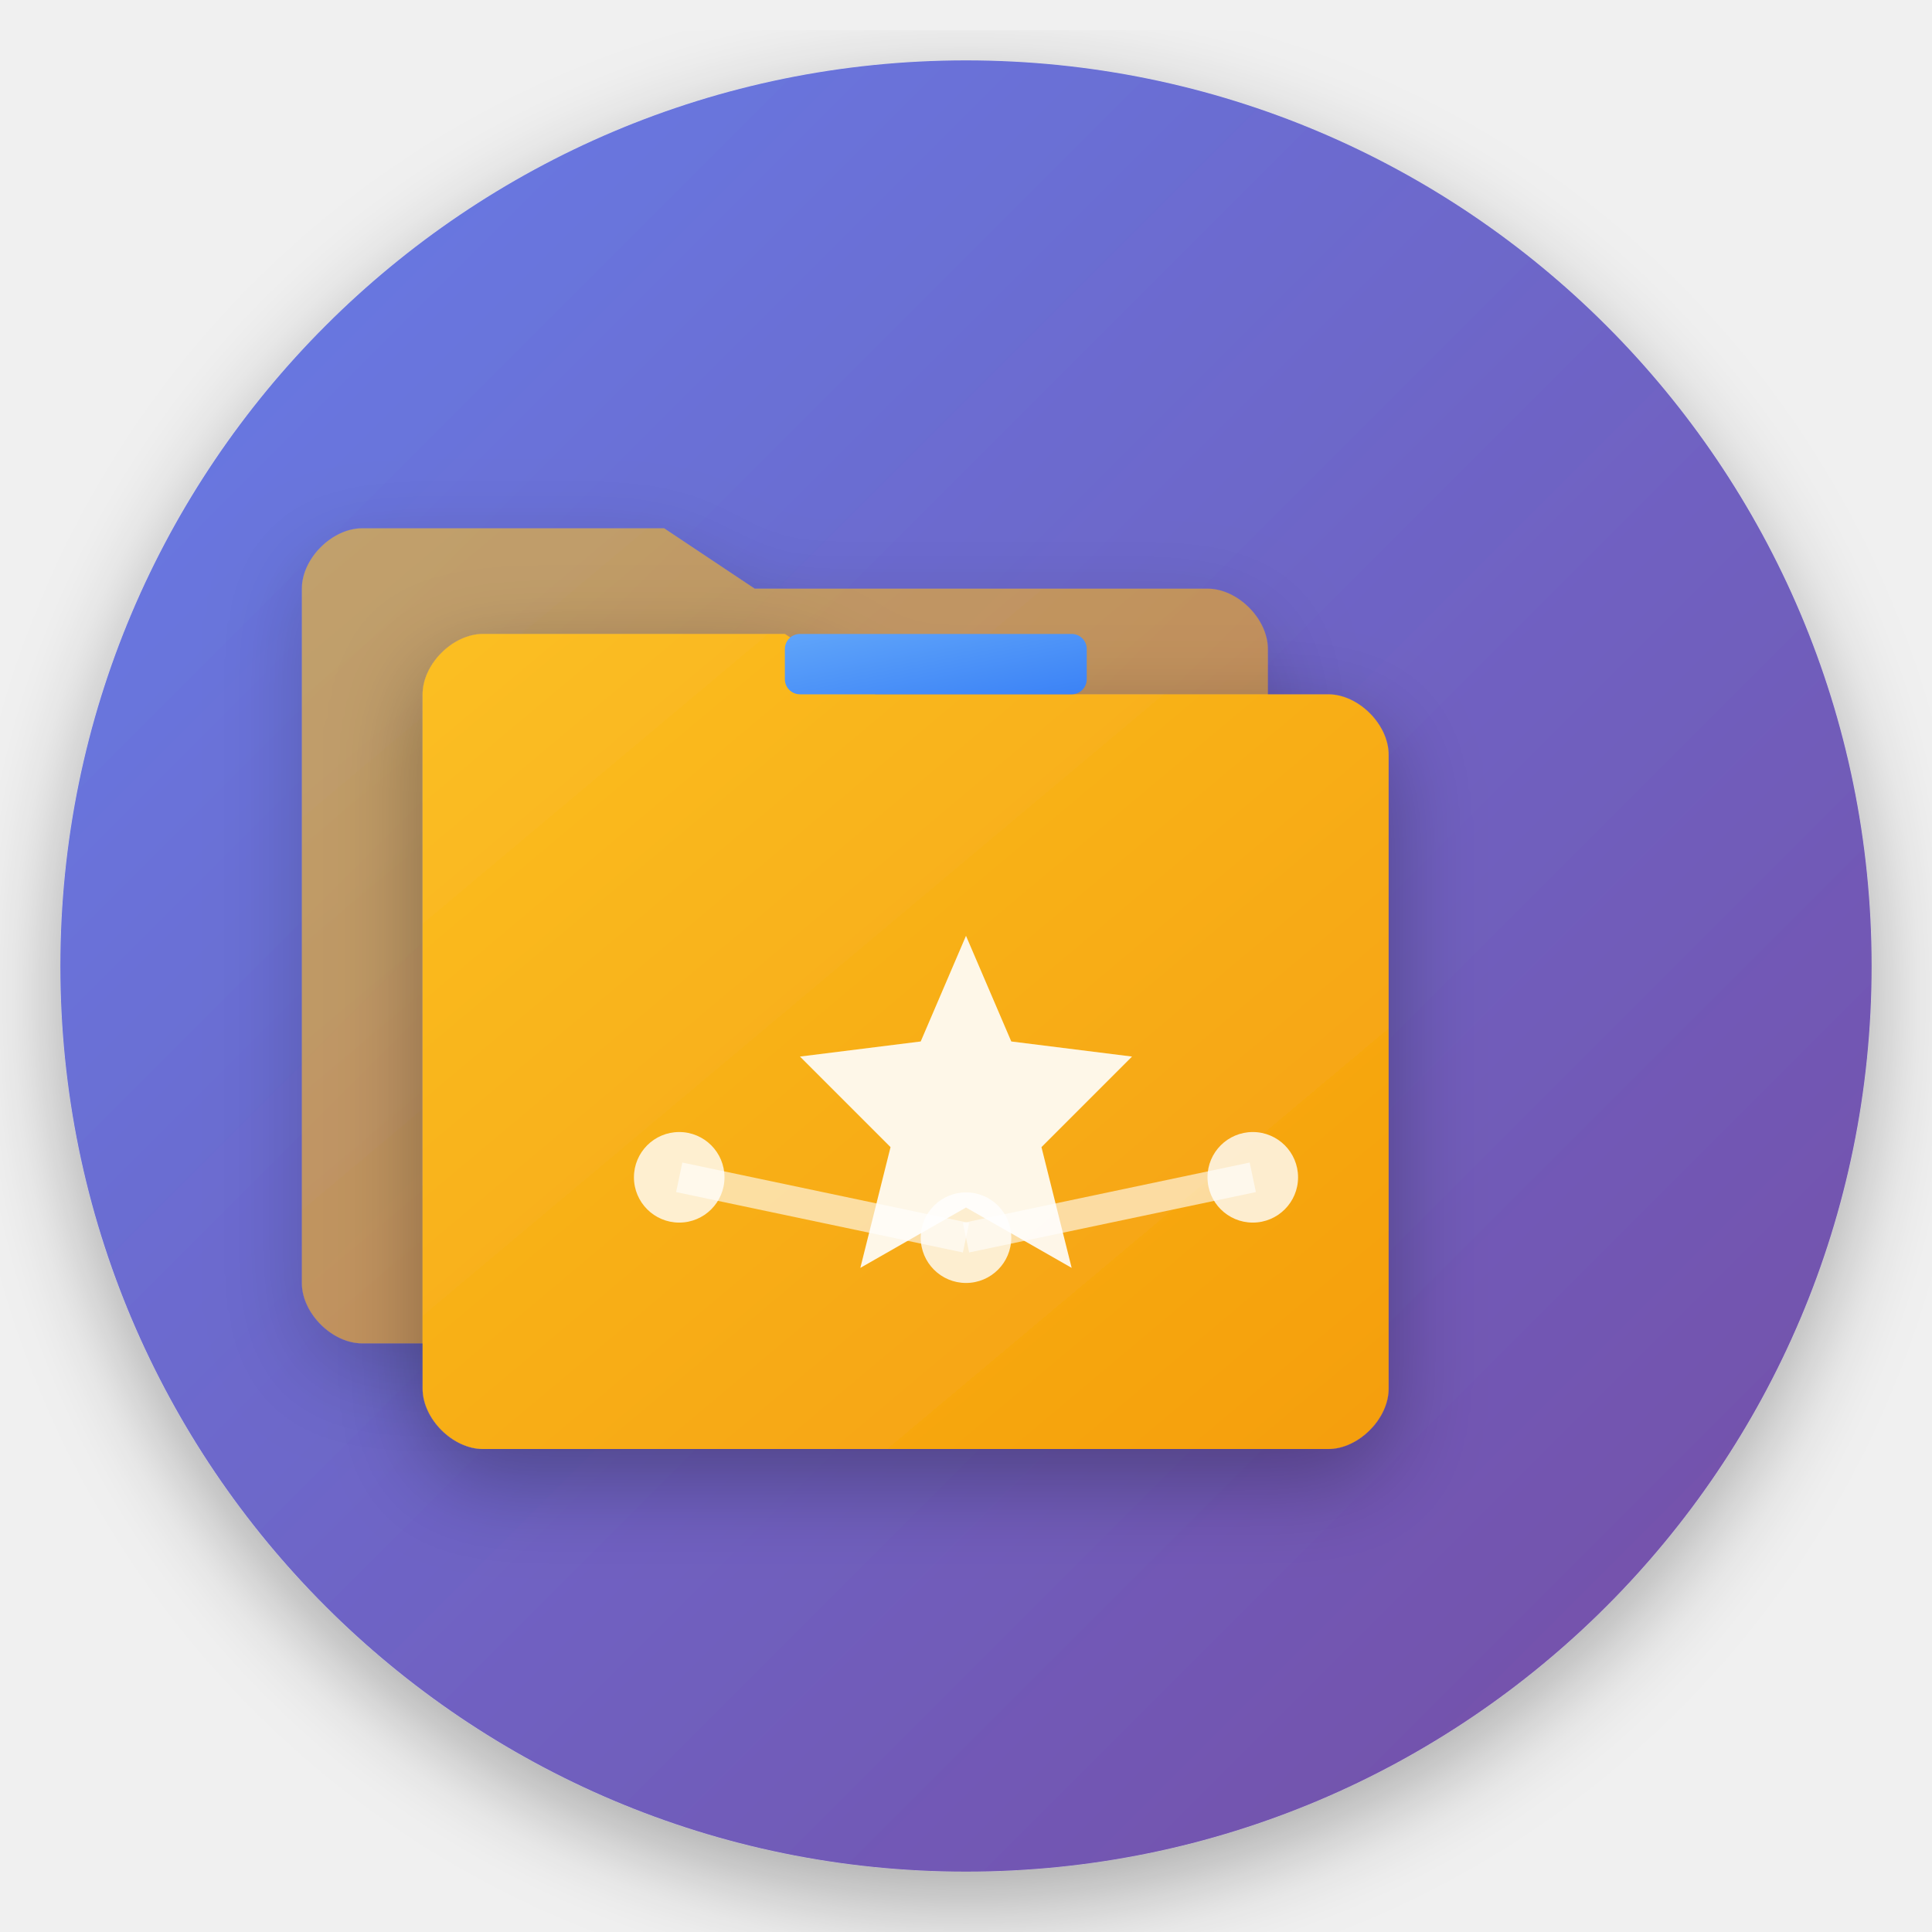
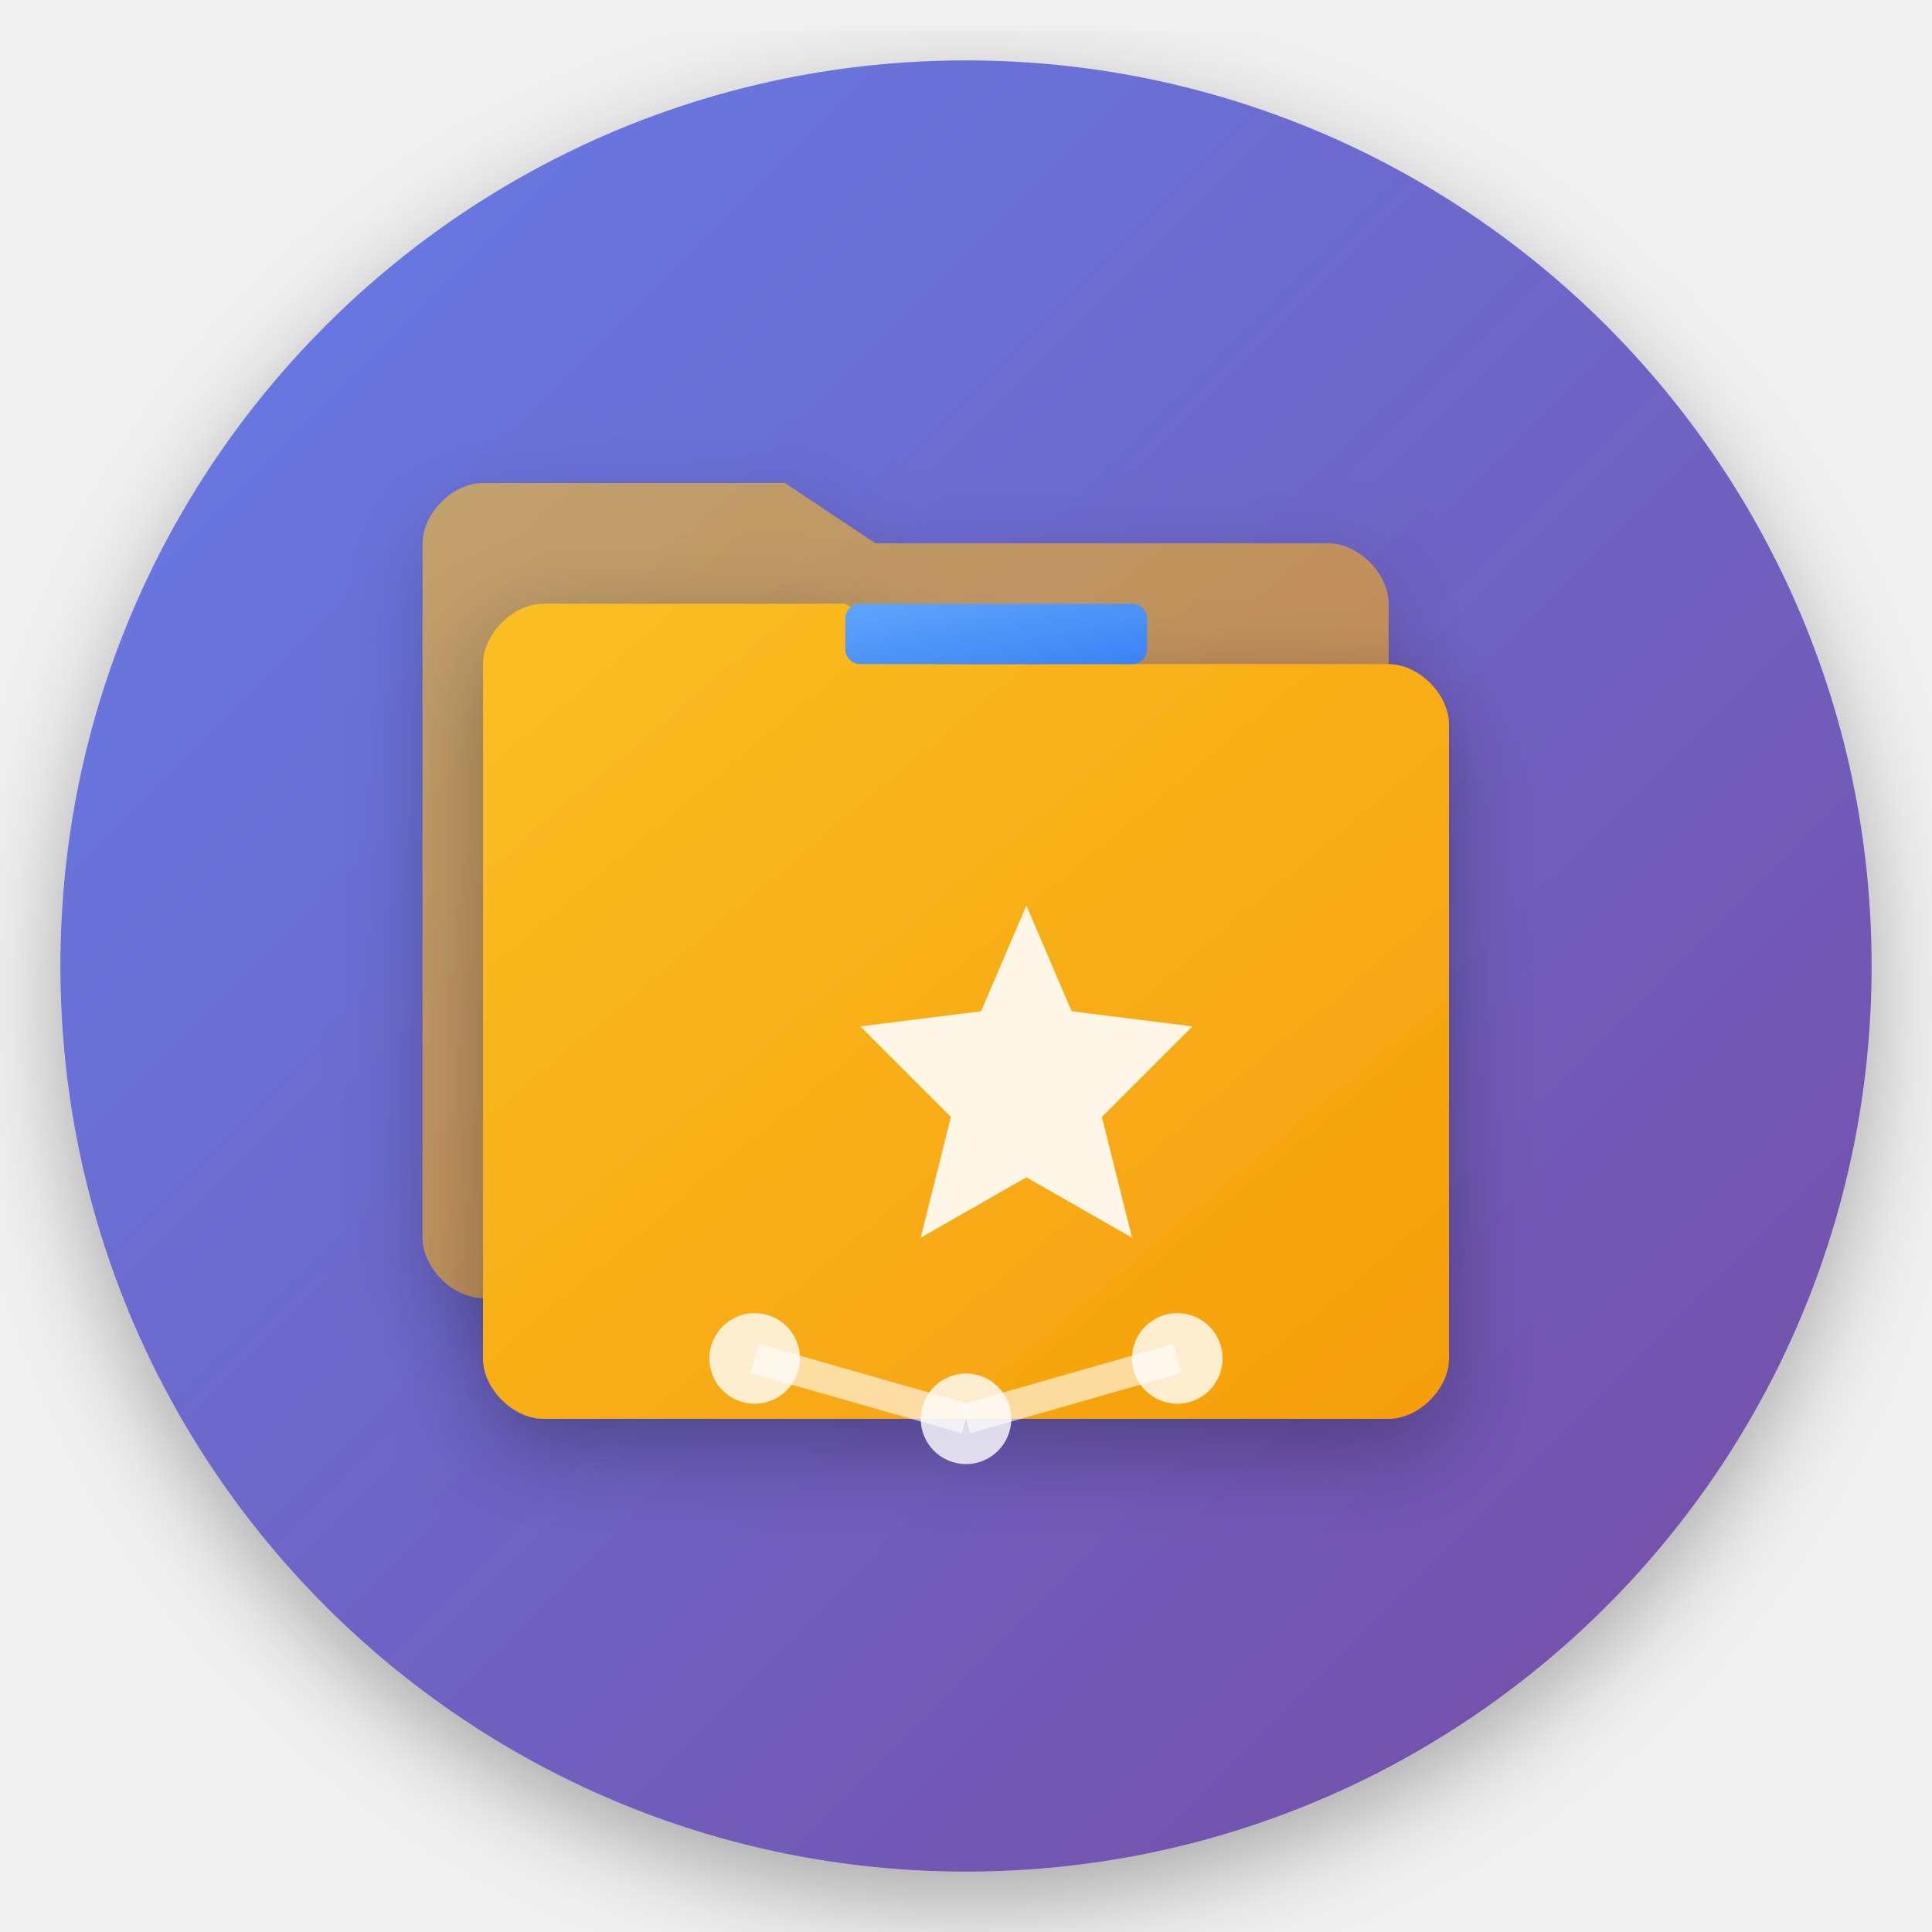
<svg xmlns="http://www.w3.org/2000/svg" width="128" height="128" viewBox="0 0 128 128">
  <defs>
    <linearGradient id="bgGradient" x1="0%" y1="0%" x2="100%" y2="100%">
      <stop offset="0%" style="stop-color:#667eea;stop-opacity:1" />
      <stop offset="100%" style="stop-color:#764ba2;stop-opacity:1" />
    </linearGradient>
    <linearGradient id="folderGradient" x1="0%" y1="0%" x2="100%" y2="100%">
      <stop offset="0%" style="stop-color:#fbbf24;stop-opacity:1" />
      <stop offset="100%" style="stop-color:#f59e0b;stop-opacity:1" />
    </linearGradient>
    <linearGradient id="accentGradient" x1="0%" y1="0%" x2="100%" y2="100%">
      <stop offset="0%" style="stop-color:#60a5fa;stop-opacity:1" />
      <stop offset="100%" style="stop-color:#3b82f6;stop-opacity:1" />
    </linearGradient>
    <filter id="shadow" x="-50%" y="-50%" width="200%" height="200%">
      <feDropShadow dx="0" dy="2" stdDeviation="3" flood-opacity="0.3" />
    </filter>
  </defs>
  <circle cx="64" cy="64" r="60" fill="url(#bgGradient)" filter="url(#shadow)" />
-   <g transform="translate(20, 35)">
+   <g transform="translate(28, 32)">
    <path d="M 0 8 L 0 50 C 0 52 2 54 4 54 L 60 54 C 62 54 64 52 64 50 L 64 8 C 64 6 62 4 60 4 L 30 4 L 24 0 L 4 0 C 2 0 0 2 0 4 Z" fill="url(#folderGradient)" opacity="0.6" filter="url(#shadow)" />
  </g>
-   <g transform="translate(28, 42)">
+   <g transform="translate(32, 40)">
    <path d="M 0 8 L 0 50 C 0 52 2 54 4 54 L 60 54 C 62 54 64 52 64 50 L 64 8 C 64 6 62 4 60 4 L 30 4 L 24 0 L 4 0 C 2 0 0 2 0 4 Z" fill="url(#folderGradient)" filter="url(#shadow)" />
    <rect x="24" y="0" width="20" height="4" fill="url(#accentGradient)" rx="1" />
  </g>
-   <g transform="translate(52, 60)">
+   <g transform="translate(56, 58)">
    <path d="M 12 2 L 15 9 L 23 10 L 17 16 L 19 24 L 12 20 L 5 24 L 7 16 L 1 10 L 9 9 Z" fill="#ffffff" opacity="0.9" />
  </g>
-   <circle cx="45" cy="78" r="3" fill="#ffffff" opacity="0.8" />
-   <circle cx="64" cy="82" r="3" fill="#ffffff" opacity="0.8" />
-   <circle cx="83" cy="78" r="3" fill="#ffffff" opacity="0.8" />
-   <line x1="45" y1="78" x2="64" y2="82" stroke="#ffffff" stroke-width="2" opacity="0.6" />
-   <line x1="64" y1="82" x2="83" y2="78" stroke="#ffffff" stroke-width="2" opacity="0.6" />
+   <circle cx="50" cy="90" r="3" fill="#ffffff" opacity="0.8" />
+   <circle cx="64" cy="94" r="3" fill="#ffffff" opacity="0.8" />
+   <circle cx="78" cy="90" r="3" fill="#ffffff" opacity="0.8" />
+   <line x1="50" y1="90" x2="64" y2="94" stroke="#ffffff" stroke-width="2" opacity="0.6" />
+   <line x1="64" y1="94" x2="78" y2="90" stroke="#ffffff" stroke-width="2" opacity="0.6" />
</svg>
